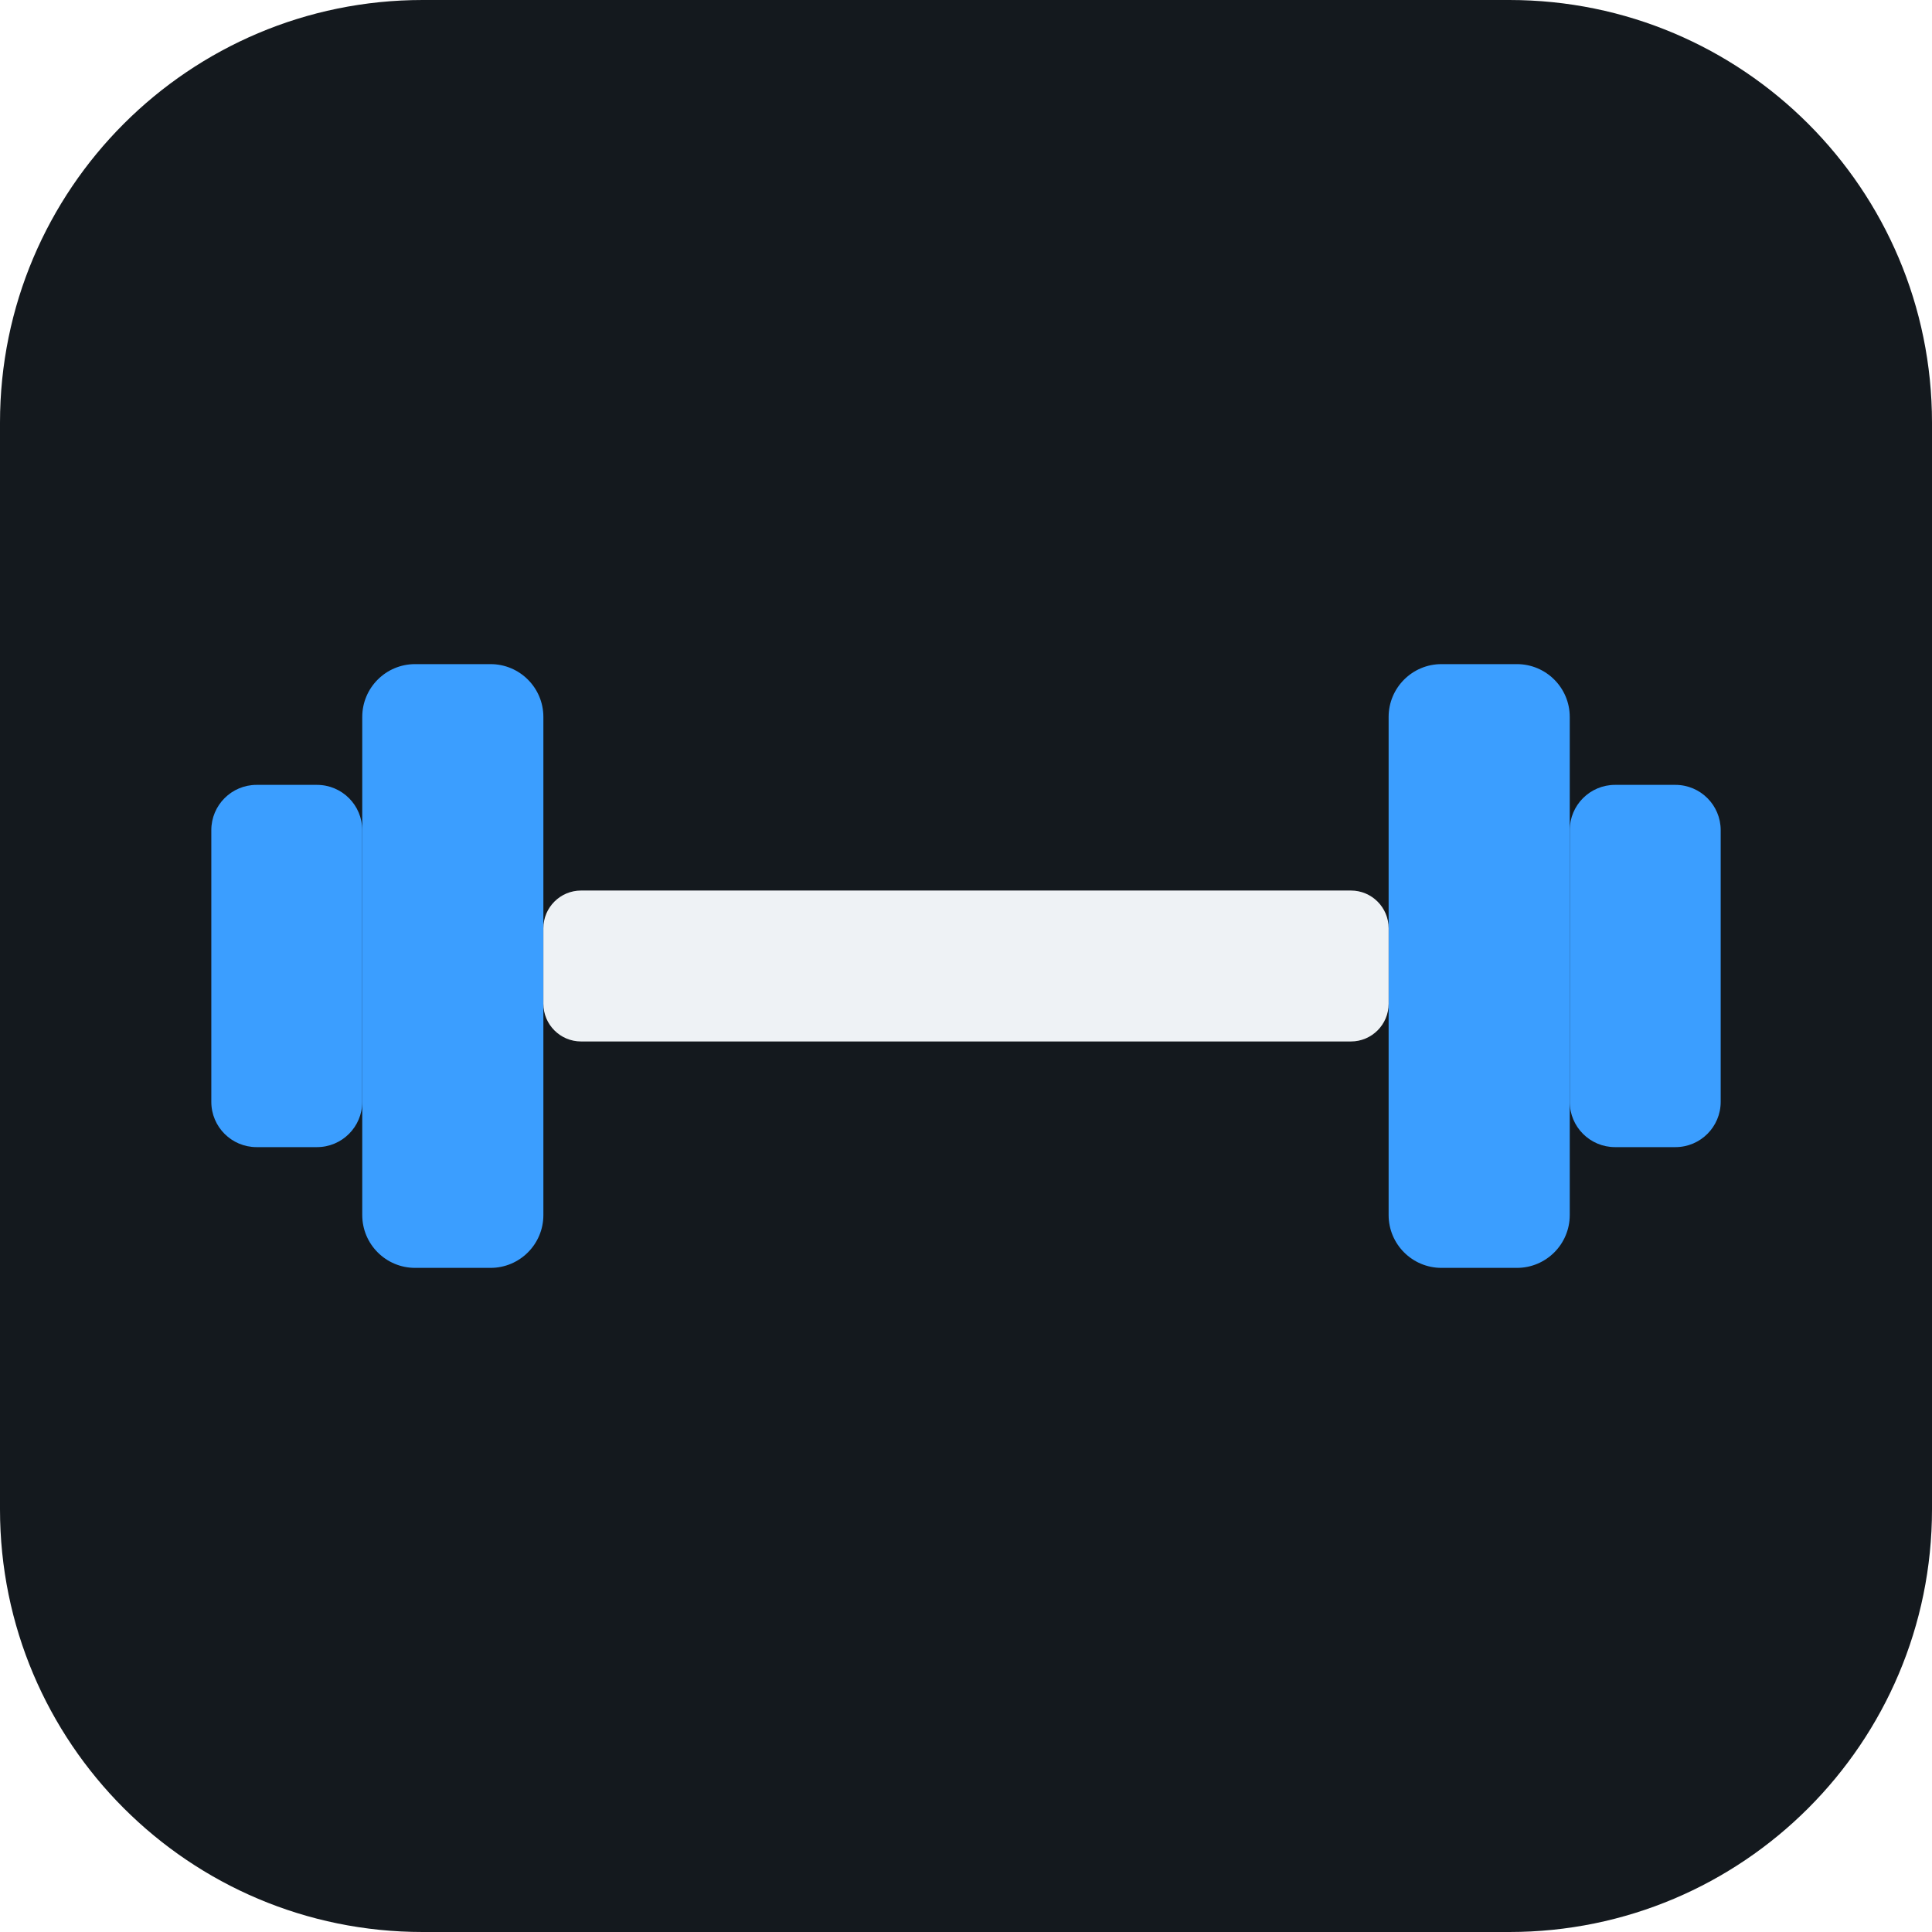
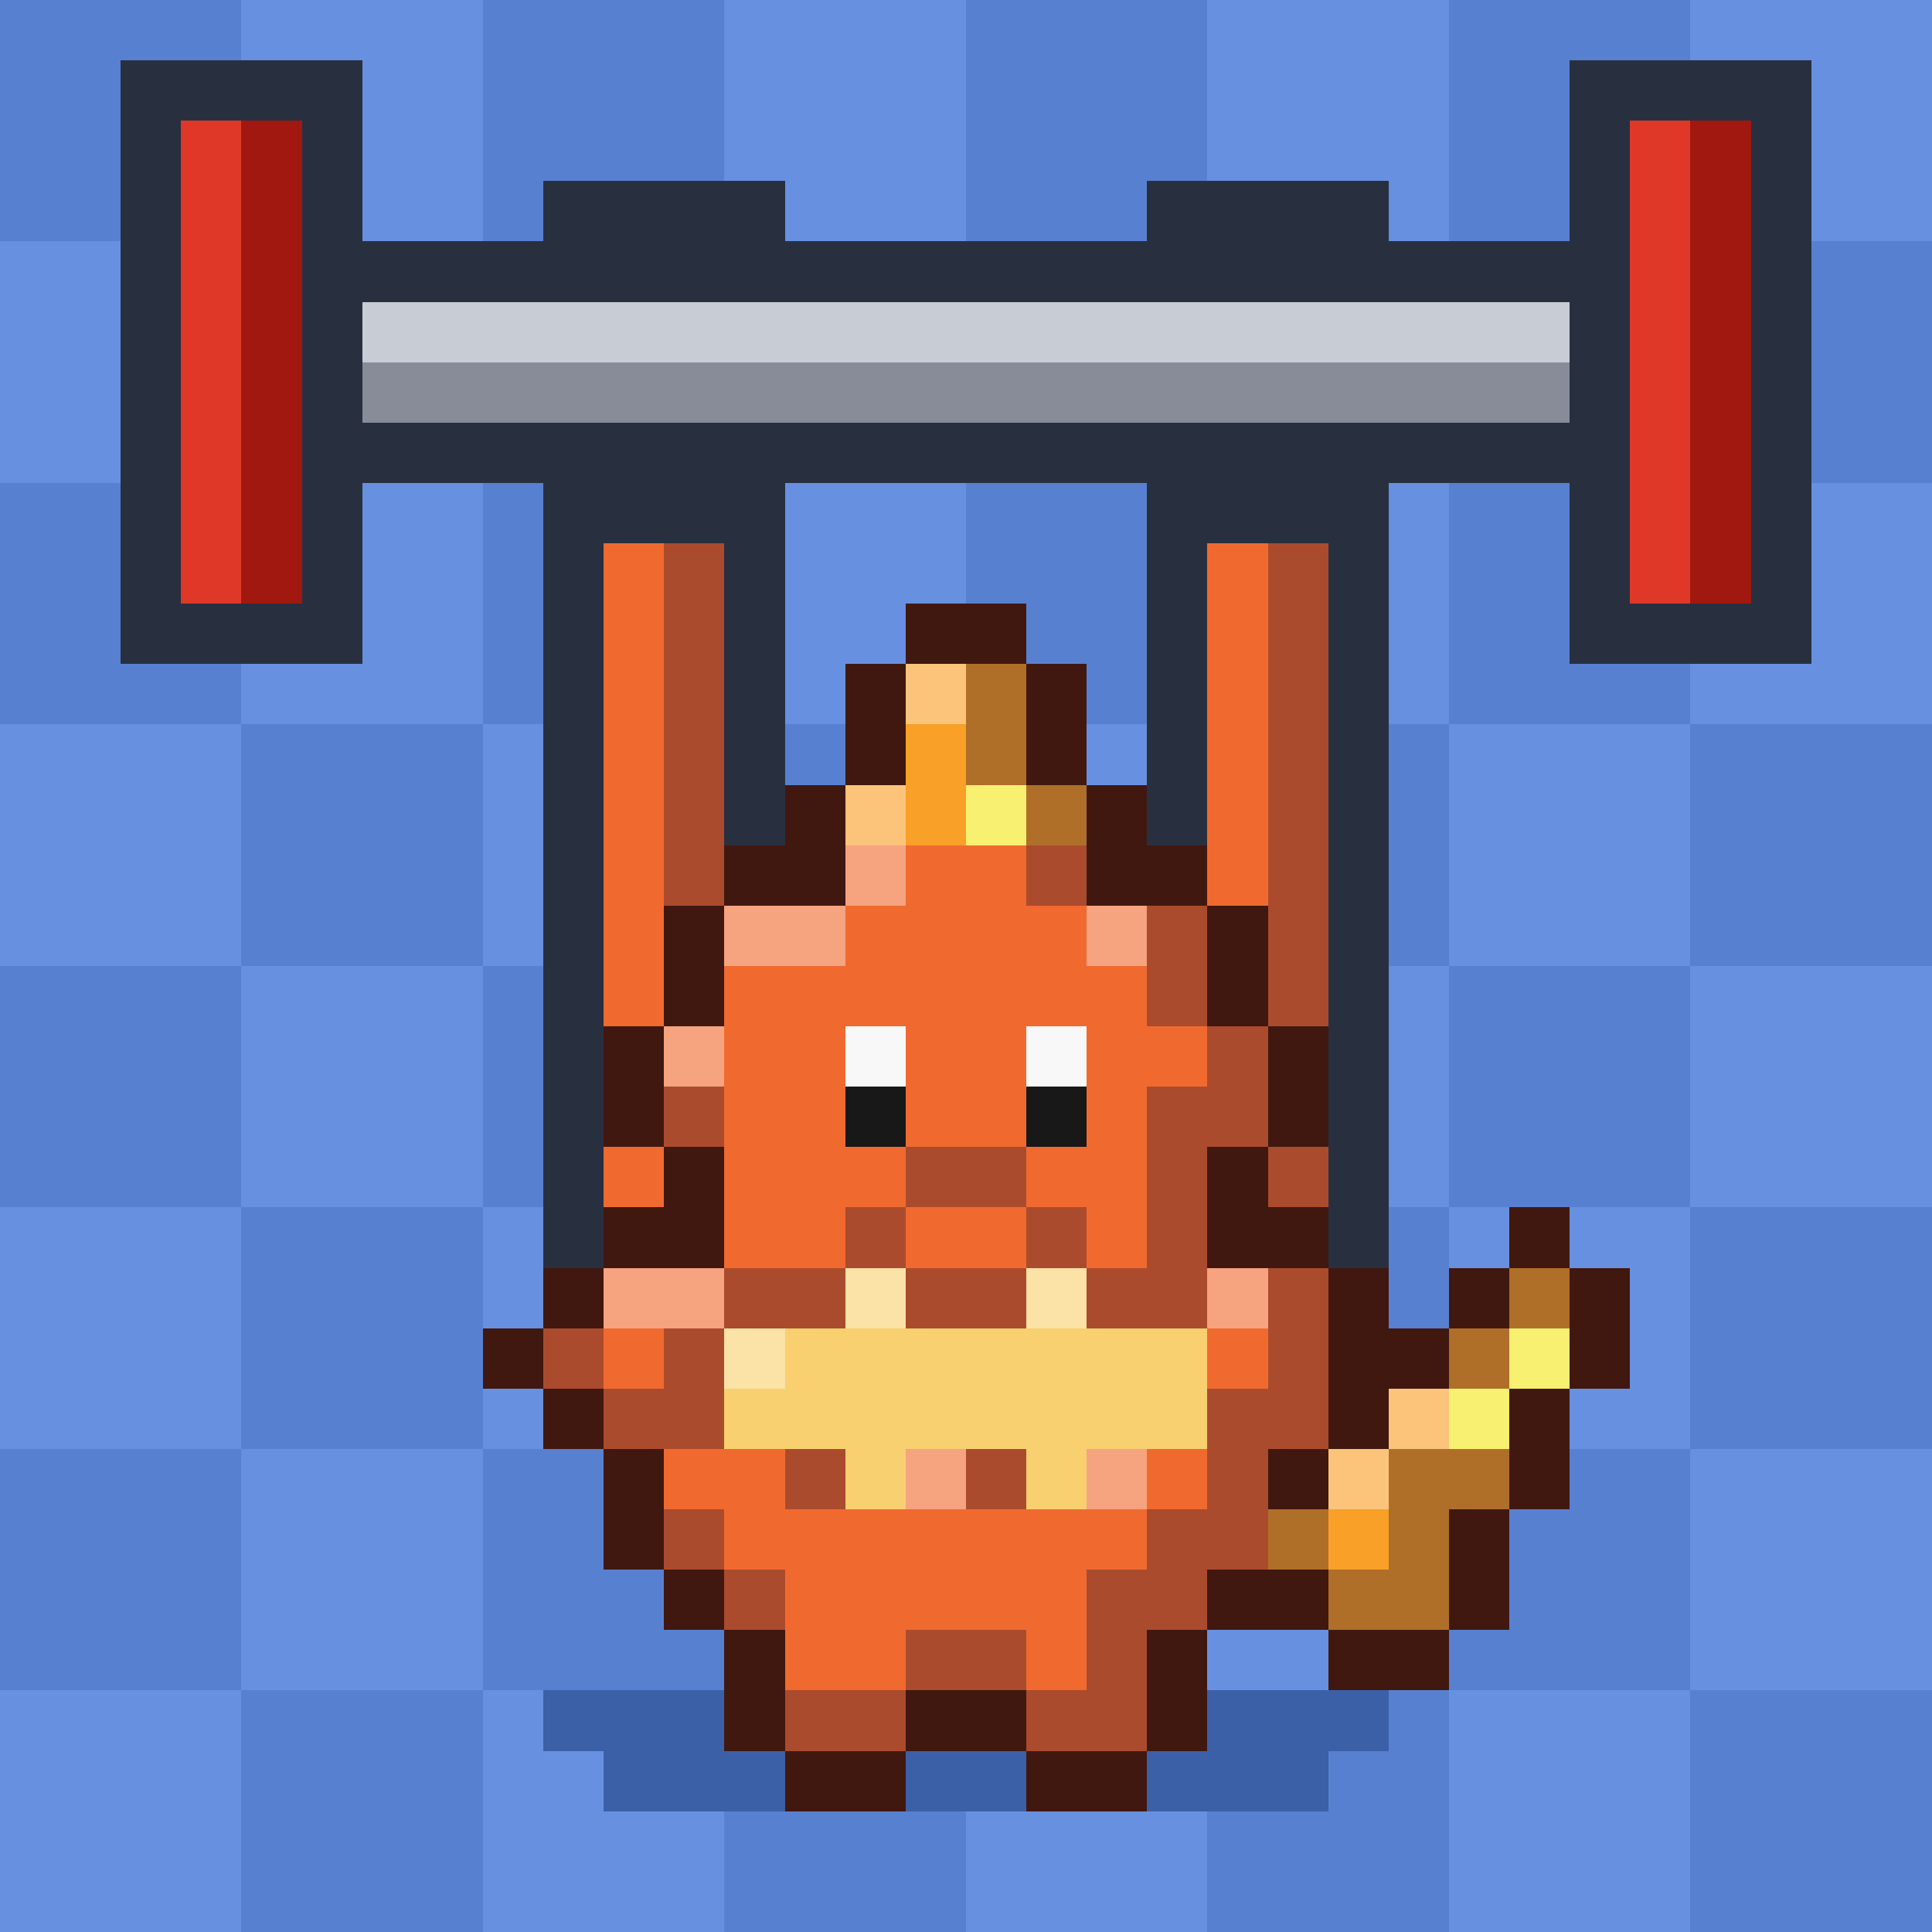
- <svg xmlns="http://www.w3.org/2000/svg" viewBox="0 0 512 512">
-   <rect width="512" height="512" rx="112" fill="#14191e" />
-   <rect x="96" y="176" width="48" height="160" rx="14" fill="#3b9eff" />
-   <rect x="368" y="176" width="48" height="160" rx="14" fill="#3b9eff" />
-   <rect x="56" y="208" width="40" height="96" rx="12" fill="#3b9eff" />
-   <rect x="416" y="208" width="40" height="96" rx="12" fill="#3b9eff" />
-   <rect x="144" y="236" width="224" height="40" rx="10" fill="#eef2f5" />
+ <svg xmlns="http://www.w3.org/2000/svg" viewBox="0 0 32 32" shape-rendering="crispEdges">
+   <rect x="0" y="0" width="4" height="1" fill="#5880d0" />
+   <rect x="4" y="0" width="4" height="1" fill="#6890e0" />
+   <rect x="8" y="0" width="4" height="1" fill="#5880d0" />
+   <rect x="12" y="0" width="4" height="1" fill="#6890e0" />
+   <rect x="16" y="0" width="4" height="1" fill="#5880d0" />
+   <rect x="20" y="0" width="4" height="1" fill="#6890e0" />
+   <rect x="24" y="0" width="4" height="1" fill="#5880d0" />
+   <rect x="28" y="0" width="4" height="1" fill="#6890e0" />
+   <rect x="0" y="1" width="2" height="1" fill="#5880d0" />
+   <rect x="2" y="1" width="4" height="1" fill="#283040" />
+   <rect x="6" y="1" width="2" height="1" fill="#6890e0" />
+   <rect x="8" y="1" width="4" height="1" fill="#5880d0" />
+   <rect x="12" y="1" width="4" height="1" fill="#6890e0" />
+   <rect x="16" y="1" width="4" height="1" fill="#5880d0" />
+   <rect x="20" y="1" width="4" height="1" fill="#6890e0" />
+   <rect x="24" y="1" width="2" height="1" fill="#5880d0" />
+   <rect x="26" y="1" width="4" height="1" fill="#283040" />
+   <rect x="30" y="1" width="2" height="1" fill="#6890e0" />
+   <rect x="0" y="2" width="2" height="1" fill="#5880d0" />
+   <rect x="2" y="2" width="1" height="1" fill="#283040" />
+   <rect x="3" y="2" width="1" height="1" fill="#e03828" />
+   <rect x="4" y="2" width="1" height="1" fill="#a01810" />
+   <rect x="5" y="2" width="1" height="1" fill="#283040" />
+   <rect x="6" y="2" width="2" height="1" fill="#6890e0" />
+   <rect x="8" y="2" width="4" height="1" fill="#5880d0" />
+   <rect x="12" y="2" width="4" height="1" fill="#6890e0" />
+   <rect x="16" y="2" width="4" height="1" fill="#5880d0" />
+   <rect x="20" y="2" width="4" height="1" fill="#6890e0" />
+   <rect x="24" y="2" width="2" height="1" fill="#5880d0" />
+   <rect x="26" y="2" width="1" height="1" fill="#283040" />
+   <rect x="27" y="2" width="1" height="1" fill="#e03828" />
+   <rect x="28" y="2" width="1" height="1" fill="#a01810" />
+   <rect x="29" y="2" width="1" height="1" fill="#283040" />
+   <rect x="30" y="2" width="2" height="1" fill="#6890e0" />
+   <rect x="0" y="3" width="2" height="1" fill="#5880d0" />
+   <rect x="2" y="3" width="1" height="1" fill="#283040" />
+   <rect x="3" y="3" width="1" height="1" fill="#e03828" />
+   <rect x="4" y="3" width="1" height="1" fill="#a01810" />
+   <rect x="5" y="3" width="1" height="1" fill="#283040" />
+   <rect x="6" y="3" width="2" height="1" fill="#6890e0" />
+   <rect x="8" y="3" width="1" height="1" fill="#5880d0" />
+   <rect x="9" y="3" width="4" height="1" fill="#283040" />
+   <rect x="13" y="3" width="3" height="1" fill="#6890e0" />
+   <rect x="16" y="3" width="3" height="1" fill="#5880d0" />
+   <rect x="19" y="3" width="4" height="1" fill="#283040" />
+   <rect x="23" y="3" width="1" height="1" fill="#6890e0" />
+   <rect x="24" y="3" width="2" height="1" fill="#5880d0" />
+   <rect x="26" y="3" width="1" height="1" fill="#283040" />
+   <rect x="27" y="3" width="1" height="1" fill="#e03828" />
+   <rect x="28" y="3" width="1" height="1" fill="#a01810" />
+   <rect x="29" y="3" width="1" height="1" fill="#283040" />
+   <rect x="30" y="3" width="2" height="1" fill="#6890e0" />
+   <rect x="0" y="4" width="2" height="1" fill="#6890e0" />
+   <rect x="2" y="4" width="1" height="1" fill="#283040" />
+   <rect x="3" y="4" width="1" height="1" fill="#e03828" />
+   <rect x="4" y="4" width="1" height="1" fill="#a01810" />
+   <rect x="5" y="4" width="22" height="1" fill="#283040" />
+   <rect x="27" y="4" width="1" height="1" fill="#e03828" />
+   <rect x="28" y="4" width="1" height="1" fill="#a01810" />
+   <rect x="29" y="4" width="1" height="1" fill="#283040" />
+   <rect x="30" y="4" width="2" height="1" fill="#5880d0" />
+   <rect x="0" y="5" width="2" height="1" fill="#6890e0" />
+   <rect x="2" y="5" width="1" height="1" fill="#283040" />
+   <rect x="3" y="5" width="1" height="1" fill="#e03828" />
+   <rect x="4" y="5" width="1" height="1" fill="#a01810" />
+   <rect x="5" y="5" width="1" height="1" fill="#283040" />
+   <rect x="6" y="5" width="20" height="1" fill="#c8ccd4" />
+   <rect x="26" y="5" width="1" height="1" fill="#283040" />
+   <rect x="27" y="5" width="1" height="1" fill="#e03828" />
+   <rect x="28" y="5" width="1" height="1" fill="#a01810" />
+   <rect x="29" y="5" width="1" height="1" fill="#283040" />
+   <rect x="30" y="5" width="2" height="1" fill="#5880d0" />
+   <rect x="0" y="6" width="2" height="1" fill="#6890e0" />
+   <rect x="2" y="6" width="1" height="1" fill="#283040" />
+   <rect x="3" y="6" width="1" height="1" fill="#e03828" />
+   <rect x="4" y="6" width="1" height="1" fill="#a01810" />
+   <rect x="5" y="6" width="1" height="1" fill="#283040" />
+   <rect x="6" y="6" width="20" height="1" fill="#888c98" />
+   <rect x="26" y="6" width="1" height="1" fill="#283040" />
+   <rect x="27" y="6" width="1" height="1" fill="#e03828" />
+   <rect x="28" y="6" width="1" height="1" fill="#a01810" />
+   <rect x="29" y="6" width="1" height="1" fill="#283040" />
+   <rect x="30" y="6" width="2" height="1" fill="#5880d0" />
+   <rect x="0" y="7" width="2" height="1" fill="#6890e0" />
+   <rect x="2" y="7" width="1" height="1" fill="#283040" />
+   <rect x="3" y="7" width="1" height="1" fill="#e03828" />
+   <rect x="4" y="7" width="1" height="1" fill="#a01810" />
+   <rect x="5" y="7" width="22" height="1" fill="#283040" />
+   <rect x="27" y="7" width="1" height="1" fill="#e03828" />
+   <rect x="28" y="7" width="1" height="1" fill="#a01810" />
+   <rect x="29" y="7" width="1" height="1" fill="#283040" />
+   <rect x="30" y="7" width="2" height="1" fill="#5880d0" />
+   <rect x="0" y="8" width="2" height="1" fill="#5880d0" />
+   <rect x="2" y="8" width="1" height="1" fill="#283040" />
+   <rect x="3" y="8" width="1" height="1" fill="#e03828" />
+   <rect x="4" y="8" width="1" height="1" fill="#a01810" />
+   <rect x="5" y="8" width="1" height="1" fill="#283040" />
+   <rect x="6" y="8" width="2" height="1" fill="#6890e0" />
+   <rect x="8" y="8" width="1" height="1" fill="#5880d0" />
+   <rect x="9" y="8" width="4" height="1" fill="#283040" />
+   <rect x="13" y="8" width="3" height="1" fill="#6890e0" />
+   <rect x="16" y="8" width="3" height="1" fill="#5880d0" />
+   <rect x="19" y="8" width="4" height="1" fill="#283040" />
+   <rect x="23" y="8" width="1" height="1" fill="#6890e0" />
+   <rect x="24" y="8" width="2" height="1" fill="#5880d0" />
+   <rect x="26" y="8" width="1" height="1" fill="#283040" />
+   <rect x="27" y="8" width="1" height="1" fill="#e03828" />
+   <rect x="28" y="8" width="1" height="1" fill="#a01810" />
+   <rect x="29" y="8" width="1" height="1" fill="#283040" />
+   <rect x="30" y="8" width="2" height="1" fill="#6890e0" />
+   <rect x="0" y="9" width="2" height="1" fill="#5880d0" />
+   <rect x="2" y="9" width="1" height="1" fill="#283040" />
+   <rect x="3" y="9" width="1" height="1" fill="#e03828" />
+   <rect x="4" y="9" width="1" height="1" fill="#a01810" />
+   <rect x="5" y="9" width="1" height="1" fill="#283040" />
+   <rect x="6" y="9" width="2" height="1" fill="#6890e0" />
+   <rect x="8" y="9" width="1" height="1" fill="#5880d0" />
+   <rect x="9" y="9" width="1" height="1" fill="#283040" />
+   <rect x="10" y="9" width="1" height="1" fill="#f06a30" />
+   <rect x="11" y="9" width="1" height="1" fill="#ab4b2d" />
+   <rect x="12" y="9" width="1" height="1" fill="#283040" />
+   <rect x="13" y="9" width="3" height="1" fill="#6890e0" />
+   <rect x="16" y="9" width="3" height="1" fill="#5880d0" />
+   <rect x="19" y="9" width="1" height="1" fill="#283040" />
+   <rect x="20" y="9" width="1" height="1" fill="#f06a30" />
+   <rect x="21" y="9" width="1" height="1" fill="#ab4b2d" />
+   <rect x="22" y="9" width="1" height="1" fill="#283040" />
+   <rect x="23" y="9" width="1" height="1" fill="#6890e0" />
+   <rect x="24" y="9" width="2" height="1" fill="#5880d0" />
+   <rect x="26" y="9" width="1" height="1" fill="#283040" />
+   <rect x="27" y="9" width="1" height="1" fill="#e03828" />
+   <rect x="28" y="9" width="1" height="1" fill="#a01810" />
+   <rect x="29" y="9" width="1" height="1" fill="#283040" />
+   <rect x="30" y="9" width="2" height="1" fill="#6890e0" />
+   <rect x="0" y="10" width="2" height="1" fill="#5880d0" />
+   <rect x="2" y="10" width="4" height="1" fill="#283040" />
+   <rect x="6" y="10" width="2" height="1" fill="#6890e0" />
+   <rect x="8" y="10" width="1" height="1" fill="#5880d0" />
+   <rect x="9" y="10" width="1" height="1" fill="#283040" />
+   <rect x="10" y="10" width="1" height="1" fill="#f06a30" />
+   <rect x="11" y="10" width="1" height="1" fill="#ab4b2d" />
+   <rect x="12" y="10" width="1" height="1" fill="#283040" />
+   <rect x="13" y="10" width="2" height="1" fill="#6890e0" />
+   <rect x="15" y="10" width="2" height="1" fill="#401810" />
+   <rect x="17" y="10" width="2" height="1" fill="#5880d0" />
+   <rect x="19" y="10" width="1" height="1" fill="#283040" />
+   <rect x="20" y="10" width="1" height="1" fill="#f06a30" />
+   <rect x="21" y="10" width="1" height="1" fill="#ab4b2d" />
+   <rect x="22" y="10" width="1" height="1" fill="#283040" />
+   <rect x="23" y="10" width="1" height="1" fill="#6890e0" />
+   <rect x="24" y="10" width="2" height="1" fill="#5880d0" />
+   <rect x="26" y="10" width="4" height="1" fill="#283040" />
+   <rect x="30" y="10" width="2" height="1" fill="#6890e0" />
+   <rect x="0" y="11" width="4" height="1" fill="#5880d0" />
+   <rect x="4" y="11" width="4" height="1" fill="#6890e0" />
+   <rect x="8" y="11" width="1" height="1" fill="#5880d0" />
+   <rect x="9" y="11" width="1" height="1" fill="#283040" />
+   <rect x="10" y="11" width="1" height="1" fill="#f06a30" />
+   <rect x="11" y="11" width="1" height="1" fill="#ab4b2d" />
+   <rect x="12" y="11" width="1" height="1" fill="#283040" />
+   <rect x="13" y="11" width="1" height="1" fill="#6890e0" />
+   <rect x="14" y="11" width="1" height="1" fill="#401810" />
+   <rect x="15" y="11" width="1" height="1" fill="#fbc47a" />
+   <rect x="16" y="11" width="1" height="1" fill="#b06f28" />
+   <rect x="17" y="11" width="1" height="1" fill="#401810" />
+   <rect x="18" y="11" width="1" height="1" fill="#5880d0" />
+   <rect x="19" y="11" width="1" height="1" fill="#283040" />
+   <rect x="20" y="11" width="1" height="1" fill="#f06a30" />
+   <rect x="21" y="11" width="1" height="1" fill="#ab4b2d" />
+   <rect x="22" y="11" width="1" height="1" fill="#283040" />
+   <rect x="23" y="11" width="1" height="1" fill="#6890e0" />
+   <rect x="24" y="11" width="4" height="1" fill="#5880d0" />
+   <rect x="28" y="11" width="4" height="1" fill="#6890e0" />
+   <rect x="0" y="12" width="4" height="1" fill="#6890e0" />
+   <rect x="4" y="12" width="4" height="1" fill="#5880d0" />
+   <rect x="8" y="12" width="1" height="1" fill="#6890e0" />
+   <rect x="9" y="12" width="1" height="1" fill="#283040" />
+   <rect x="10" y="12" width="1" height="1" fill="#f06a30" />
+   <rect x="11" y="12" width="1" height="1" fill="#ab4b2d" />
+   <rect x="12" y="12" width="1" height="1" fill="#283040" />
+   <rect x="13" y="12" width="1" height="1" fill="#5880d0" />
+   <rect x="14" y="12" width="1" height="1" fill="#401810" />
+   <rect x="15" y="12" width="1" height="1" fill="#f8a028" />
+   <rect x="16" y="12" width="1" height="1" fill="#b06f28" />
+   <rect x="17" y="12" width="1" height="1" fill="#401810" />
+   <rect x="18" y="12" width="1" height="1" fill="#6890e0" />
+   <rect x="19" y="12" width="1" height="1" fill="#283040" />
+   <rect x="20" y="12" width="1" height="1" fill="#f06a30" />
+   <rect x="21" y="12" width="1" height="1" fill="#ab4b2d" />
+   <rect x="22" y="12" width="1" height="1" fill="#283040" />
+   <rect x="23" y="12" width="1" height="1" fill="#5880d0" />
+   <rect x="24" y="12" width="4" height="1" fill="#6890e0" />
+   <rect x="28" y="12" width="4" height="1" fill="#5880d0" />
+   <rect x="0" y="13" width="4" height="1" fill="#6890e0" />
+   <rect x="4" y="13" width="4" height="1" fill="#5880d0" />
+   <rect x="8" y="13" width="1" height="1" fill="#6890e0" />
+   <rect x="9" y="13" width="1" height="1" fill="#283040" />
+   <rect x="10" y="13" width="1" height="1" fill="#f06a30" />
+   <rect x="11" y="13" width="1" height="1" fill="#ab4b2d" />
+   <rect x="12" y="13" width="1" height="1" fill="#283040" />
+   <rect x="13" y="13" width="1" height="1" fill="#401810" />
+   <rect x="14" y="13" width="1" height="1" fill="#fbc47a" />
+   <rect x="15" y="13" width="1" height="1" fill="#f8a028" />
+   <rect x="16" y="13" width="1" height="1" fill="#f8f070" />
+   <rect x="17" y="13" width="1" height="1" fill="#b06f28" />
+   <rect x="18" y="13" width="1" height="1" fill="#401810" />
+   <rect x="19" y="13" width="1" height="1" fill="#283040" />
+   <rect x="20" y="13" width="1" height="1" fill="#f06a30" />
+   <rect x="21" y="13" width="1" height="1" fill="#ab4b2d" />
+   <rect x="22" y="13" width="1" height="1" fill="#283040" />
+   <rect x="23" y="13" width="1" height="1" fill="#5880d0" />
+   <rect x="24" y="13" width="4" height="1" fill="#6890e0" />
+   <rect x="28" y="13" width="4" height="1" fill="#5880d0" />
+   <rect x="0" y="14" width="4" height="1" fill="#6890e0" />
+   <rect x="4" y="14" width="4" height="1" fill="#5880d0" />
+   <rect x="8" y="14" width="1" height="1" fill="#6890e0" />
+   <rect x="9" y="14" width="1" height="1" fill="#283040" />
+   <rect x="10" y="14" width="1" height="1" fill="#f06a30" />
+   <rect x="11" y="14" width="1" height="1" fill="#ab4b2d" />
+   <rect x="12" y="14" width="2" height="1" fill="#401810" />
+   <rect x="14" y="14" width="1" height="1" fill="#f6a37f" />
+   <rect x="15" y="14" width="2" height="1" fill="#f06a30" />
+   <rect x="17" y="14" width="1" height="1" fill="#ab4b2d" />
+   <rect x="18" y="14" width="2" height="1" fill="#401810" />
+   <rect x="20" y="14" width="1" height="1" fill="#f06a30" />
+   <rect x="21" y="14" width="1" height="1" fill="#ab4b2d" />
+   <rect x="22" y="14" width="1" height="1" fill="#283040" />
+   <rect x="23" y="14" width="1" height="1" fill="#5880d0" />
+   <rect x="24" y="14" width="4" height="1" fill="#6890e0" />
+   <rect x="28" y="14" width="4" height="1" fill="#5880d0" />
+   <rect x="0" y="15" width="4" height="1" fill="#6890e0" />
+   <rect x="4" y="15" width="4" height="1" fill="#5880d0" />
+   <rect x="8" y="15" width="1" height="1" fill="#6890e0" />
+   <rect x="9" y="15" width="1" height="1" fill="#283040" />
+   <rect x="10" y="15" width="1" height="1" fill="#f06a30" />
+   <rect x="11" y="15" width="1" height="1" fill="#401810" />
+   <rect x="12" y="15" width="2" height="1" fill="#f6a37f" />
+   <rect x="14" y="15" width="4" height="1" fill="#f06a30" />
+   <rect x="18" y="15" width="1" height="1" fill="#f6a37f" />
+   <rect x="19" y="15" width="1" height="1" fill="#ab4b2d" />
+   <rect x="20" y="15" width="1" height="1" fill="#401810" />
+   <rect x="21" y="15" width="1" height="1" fill="#ab4b2d" />
+   <rect x="22" y="15" width="1" height="1" fill="#283040" />
+   <rect x="23" y="15" width="1" height="1" fill="#5880d0" />
+   <rect x="24" y="15" width="4" height="1" fill="#6890e0" />
+   <rect x="28" y="15" width="4" height="1" fill="#5880d0" />
+   <rect x="0" y="16" width="4" height="1" fill="#5880d0" />
+   <rect x="4" y="16" width="4" height="1" fill="#6890e0" />
+   <rect x="8" y="16" width="1" height="1" fill="#5880d0" />
+   <rect x="9" y="16" width="1" height="1" fill="#283040" />
+   <rect x="10" y="16" width="1" height="1" fill="#f06a30" />
+   <rect x="11" y="16" width="1" height="1" fill="#401810" />
+   <rect x="12" y="16" width="7" height="1" fill="#f06a30" />
+   <rect x="19" y="16" width="1" height="1" fill="#ab4b2d" />
+   <rect x="20" y="16" width="1" height="1" fill="#401810" />
+   <rect x="21" y="16" width="1" height="1" fill="#ab4b2d" />
+   <rect x="22" y="16" width="1" height="1" fill="#283040" />
+   <rect x="23" y="16" width="1" height="1" fill="#6890e0" />
+   <rect x="24" y="16" width="4" height="1" fill="#5880d0" />
+   <rect x="28" y="16" width="4" height="1" fill="#6890e0" />
+   <rect x="0" y="17" width="4" height="1" fill="#5880d0" />
+   <rect x="4" y="17" width="4" height="1" fill="#6890e0" />
+   <rect x="8" y="17" width="1" height="1" fill="#5880d0" />
+   <rect x="9" y="17" width="1" height="1" fill="#283040" />
+   <rect x="10" y="17" width="1" height="1" fill="#401810" />
+   <rect x="11" y="17" width="1" height="1" fill="#f6a37f" />
+   <rect x="12" y="17" width="2" height="1" fill="#f06a30" />
+   <rect x="14" y="17" width="1" height="1" fill="#f8f8f8" />
+   <rect x="15" y="17" width="2" height="1" fill="#f06a30" />
+   <rect x="17" y="17" width="1" height="1" fill="#f8f8f8" />
+   <rect x="18" y="17" width="2" height="1" fill="#f06a30" />
+   <rect x="20" y="17" width="1" height="1" fill="#ab4b2d" />
+   <rect x="21" y="17" width="1" height="1" fill="#401810" />
+   <rect x="22" y="17" width="1" height="1" fill="#283040" />
+   <rect x="23" y="17" width="1" height="1" fill="#6890e0" />
+   <rect x="24" y="17" width="4" height="1" fill="#5880d0" />
+   <rect x="28" y="17" width="4" height="1" fill="#6890e0" />
+   <rect x="0" y="18" width="4" height="1" fill="#5880d0" />
+   <rect x="4" y="18" width="4" height="1" fill="#6890e0" />
+   <rect x="8" y="18" width="1" height="1" fill="#5880d0" />
+   <rect x="9" y="18" width="1" height="1" fill="#283040" />
+   <rect x="10" y="18" width="1" height="1" fill="#401810" />
+   <rect x="11" y="18" width="1" height="1" fill="#ab4b2d" />
+   <rect x="12" y="18" width="2" height="1" fill="#f06a30" />
+   <rect x="14" y="18" width="1" height="1" fill="#181818" />
+   <rect x="15" y="18" width="2" height="1" fill="#f06a30" />
+   <rect x="17" y="18" width="1" height="1" fill="#181818" />
+   <rect x="18" y="18" width="1" height="1" fill="#f06a30" />
+   <rect x="19" y="18" width="2" height="1" fill="#ab4b2d" />
+   <rect x="21" y="18" width="1" height="1" fill="#401810" />
+   <rect x="22" y="18" width="1" height="1" fill="#283040" />
+   <rect x="23" y="18" width="1" height="1" fill="#6890e0" />
+   <rect x="24" y="18" width="4" height="1" fill="#5880d0" />
+   <rect x="28" y="18" width="4" height="1" fill="#6890e0" />
+   <rect x="0" y="19" width="4" height="1" fill="#5880d0" />
+   <rect x="4" y="19" width="4" height="1" fill="#6890e0" />
+   <rect x="8" y="19" width="1" height="1" fill="#5880d0" />
+   <rect x="9" y="19" width="1" height="1" fill="#283040" />
+   <rect x="10" y="19" width="1" height="1" fill="#f06a30" />
+   <rect x="11" y="19" width="1" height="1" fill="#401810" />
+   <rect x="12" y="19" width="3" height="1" fill="#f06a30" />
+   <rect x="15" y="19" width="2" height="1" fill="#ab4b2d" />
+   <rect x="17" y="19" width="2" height="1" fill="#f06a30" />
+   <rect x="19" y="19" width="1" height="1" fill="#ab4b2d" />
+   <rect x="20" y="19" width="1" height="1" fill="#401810" />
+   <rect x="21" y="19" width="1" height="1" fill="#ab4b2d" />
+   <rect x="22" y="19" width="1" height="1" fill="#283040" />
+   <rect x="23" y="19" width="1" height="1" fill="#6890e0" />
+   <rect x="24" y="19" width="4" height="1" fill="#5880d0" />
+   <rect x="28" y="19" width="4" height="1" fill="#6890e0" />
+   <rect x="0" y="20" width="4" height="1" fill="#6890e0" />
+   <rect x="4" y="20" width="4" height="1" fill="#5880d0" />
+   <rect x="8" y="20" width="1" height="1" fill="#6890e0" />
+   <rect x="9" y="20" width="1" height="1" fill="#283040" />
+   <rect x="10" y="20" width="2" height="1" fill="#401810" />
+   <rect x="12" y="20" width="2" height="1" fill="#f06a30" />
+   <rect x="14" y="20" width="1" height="1" fill="#ab4b2d" />
+   <rect x="15" y="20" width="2" height="1" fill="#f06a30" />
+   <rect x="17" y="20" width="1" height="1" fill="#ab4b2d" />
+   <rect x="18" y="20" width="1" height="1" fill="#f06a30" />
+   <rect x="19" y="20" width="1" height="1" fill="#ab4b2d" />
+   <rect x="20" y="20" width="2" height="1" fill="#401810" />
+   <rect x="22" y="20" width="1" height="1" fill="#283040" />
+   <rect x="23" y="20" width="1" height="1" fill="#5880d0" />
+   <rect x="24" y="20" width="1" height="1" fill="#6890e0" />
+   <rect x="25" y="20" width="1" height="1" fill="#401810" />
+   <rect x="26" y="20" width="2" height="1" fill="#6890e0" />
+   <rect x="28" y="20" width="4" height="1" fill="#5880d0" />
+   <rect x="0" y="21" width="4" height="1" fill="#6890e0" />
+   <rect x="4" y="21" width="4" height="1" fill="#5880d0" />
+   <rect x="8" y="21" width="1" height="1" fill="#6890e0" />
+   <rect x="9" y="21" width="1" height="1" fill="#401810" />
+   <rect x="10" y="21" width="2" height="1" fill="#f6a37f" />
+   <rect x="12" y="21" width="2" height="1" fill="#ab4b2d" />
+   <rect x="14" y="21" width="1" height="1" fill="#fbe2a6" />
+   <rect x="15" y="21" width="2" height="1" fill="#ab4b2d" />
+   <rect x="17" y="21" width="1" height="1" fill="#fbe2a6" />
+   <rect x="18" y="21" width="2" height="1" fill="#ab4b2d" />
+   <rect x="20" y="21" width="1" height="1" fill="#f6a37f" />
+   <rect x="21" y="21" width="1" height="1" fill="#ab4b2d" />
+   <rect x="22" y="21" width="1" height="1" fill="#401810" />
+   <rect x="23" y="21" width="1" height="1" fill="#5880d0" />
+   <rect x="24" y="21" width="1" height="1" fill="#401810" />
+   <rect x="25" y="21" width="1" height="1" fill="#b06f28" />
+   <rect x="26" y="21" width="1" height="1" fill="#401810" />
+   <rect x="27" y="21" width="1" height="1" fill="#6890e0" />
+   <rect x="28" y="21" width="4" height="1" fill="#5880d0" />
+   <rect x="0" y="22" width="4" height="1" fill="#6890e0" />
+   <rect x="4" y="22" width="4" height="1" fill="#5880d0" />
+   <rect x="8" y="22" width="1" height="1" fill="#401810" />
+   <rect x="9" y="22" width="1" height="1" fill="#ab4b2d" />
+   <rect x="10" y="22" width="1" height="1" fill="#f06a30" />
+   <rect x="11" y="22" width="1" height="1" fill="#ab4b2d" />
+   <rect x="12" y="22" width="1" height="1" fill="#fbe2a6" />
+   <rect x="13" y="22" width="7" height="1" fill="#f8d070" />
+   <rect x="20" y="22" width="1" height="1" fill="#f06a30" />
+   <rect x="21" y="22" width="1" height="1" fill="#ab4b2d" />
+   <rect x="22" y="22" width="2" height="1" fill="#401810" />
+   <rect x="24" y="22" width="1" height="1" fill="#b06f28" />
+   <rect x="25" y="22" width="1" height="1" fill="#f8f070" />
+   <rect x="26" y="22" width="1" height="1" fill="#401810" />
+   <rect x="27" y="22" width="1" height="1" fill="#6890e0" />
+   <rect x="28" y="22" width="4" height="1" fill="#5880d0" />
+   <rect x="0" y="23" width="4" height="1" fill="#6890e0" />
+   <rect x="4" y="23" width="4" height="1" fill="#5880d0" />
+   <rect x="8" y="23" width="1" height="1" fill="#6890e0" />
+   <rect x="9" y="23" width="1" height="1" fill="#401810" />
+   <rect x="10" y="23" width="2" height="1" fill="#ab4b2d" />
+   <rect x="12" y="23" width="8" height="1" fill="#f8d070" />
+   <rect x="20" y="23" width="2" height="1" fill="#ab4b2d" />
+   <rect x="22" y="23" width="1" height="1" fill="#401810" />
+   <rect x="23" y="23" width="1" height="1" fill="#fbc47a" />
+   <rect x="24" y="23" width="1" height="1" fill="#f8f070" />
+   <rect x="25" y="23" width="1" height="1" fill="#401810" />
+   <rect x="26" y="23" width="2" height="1" fill="#6890e0" />
+   <rect x="28" y="23" width="4" height="1" fill="#5880d0" />
+   <rect x="0" y="24" width="4" height="1" fill="#5880d0" />
+   <rect x="4" y="24" width="4" height="1" fill="#6890e0" />
+   <rect x="8" y="24" width="2" height="1" fill="#5880d0" />
+   <rect x="10" y="24" width="1" height="1" fill="#401810" />
+   <rect x="11" y="24" width="2" height="1" fill="#f06a30" />
+   <rect x="13" y="24" width="1" height="1" fill="#ab4b2d" />
+   <rect x="14" y="24" width="1" height="1" fill="#f8d070" />
+   <rect x="15" y="24" width="1" height="1" fill="#f6a37f" />
+   <rect x="16" y="24" width="1" height="1" fill="#ab4b2d" />
+   <rect x="17" y="24" width="1" height="1" fill="#f8d070" />
+   <rect x="18" y="24" width="1" height="1" fill="#f6a37f" />
+   <rect x="19" y="24" width="1" height="1" fill="#f06a30" />
+   <rect x="20" y="24" width="1" height="1" fill="#ab4b2d" />
+   <rect x="21" y="24" width="1" height="1" fill="#401810" />
+   <rect x="22" y="24" width="1" height="1" fill="#fbc47a" />
+   <rect x="23" y="24" width="2" height="1" fill="#b06f28" />
+   <rect x="25" y="24" width="1" height="1" fill="#401810" />
+   <rect x="26" y="24" width="2" height="1" fill="#5880d0" />
+   <rect x="28" y="24" width="4" height="1" fill="#6890e0" />
+   <rect x="0" y="25" width="4" height="1" fill="#5880d0" />
+   <rect x="4" y="25" width="4" height="1" fill="#6890e0" />
+   <rect x="8" y="25" width="2" height="1" fill="#5880d0" />
+   <rect x="10" y="25" width="1" height="1" fill="#401810" />
+   <rect x="11" y="25" width="1" height="1" fill="#ab4b2d" />
+   <rect x="12" y="25" width="7" height="1" fill="#f06a30" />
+   <rect x="19" y="25" width="2" height="1" fill="#ab4b2d" />
+   <rect x="21" y="25" width="1" height="1" fill="#b06f28" />
+   <rect x="22" y="25" width="1" height="1" fill="#f8a028" />
+   <rect x="23" y="25" width="1" height="1" fill="#b06f28" />
+   <rect x="24" y="25" width="1" height="1" fill="#401810" />
+   <rect x="25" y="25" width="3" height="1" fill="#5880d0" />
+   <rect x="28" y="25" width="4" height="1" fill="#6890e0" />
+   <rect x="0" y="26" width="4" height="1" fill="#5880d0" />
+   <rect x="4" y="26" width="4" height="1" fill="#6890e0" />
+   <rect x="8" y="26" width="3" height="1" fill="#5880d0" />
+   <rect x="11" y="26" width="1" height="1" fill="#401810" />
+   <rect x="12" y="26" width="1" height="1" fill="#ab4b2d" />
+   <rect x="13" y="26" width="5" height="1" fill="#f06a30" />
+   <rect x="18" y="26" width="2" height="1" fill="#ab4b2d" />
+   <rect x="20" y="26" width="2" height="1" fill="#401810" />
+   <rect x="22" y="26" width="2" height="1" fill="#b06f28" />
+   <rect x="24" y="26" width="1" height="1" fill="#401810" />
+   <rect x="25" y="26" width="3" height="1" fill="#5880d0" />
+   <rect x="28" y="26" width="4" height="1" fill="#6890e0" />
+   <rect x="0" y="27" width="4" height="1" fill="#5880d0" />
+   <rect x="4" y="27" width="4" height="1" fill="#6890e0" />
+   <rect x="8" y="27" width="4" height="1" fill="#5880d0" />
+   <rect x="12" y="27" width="1" height="1" fill="#401810" />
+   <rect x="13" y="27" width="2" height="1" fill="#f06a30" />
+   <rect x="15" y="27" width="2" height="1" fill="#ab4b2d" />
+   <rect x="17" y="27" width="1" height="1" fill="#f06a30" />
+   <rect x="18" y="27" width="1" height="1" fill="#ab4b2d" />
+   <rect x="19" y="27" width="1" height="1" fill="#401810" />
+   <rect x="20" y="27" width="2" height="1" fill="#6890e0" />
+   <rect x="22" y="27" width="2" height="1" fill="#401810" />
+   <rect x="24" y="27" width="4" height="1" fill="#5880d0" />
+   <rect x="28" y="27" width="4" height="1" fill="#6890e0" />
+   <rect x="0" y="28" width="4" height="1" fill="#6890e0" />
+   <rect x="4" y="28" width="4" height="1" fill="#5880d0" />
+   <rect x="8" y="28" width="1" height="1" fill="#6890e0" />
+   <rect x="9" y="28" width="3" height="1" fill="#3c60a8" />
+   <rect x="12" y="28" width="1" height="1" fill="#401810" />
+   <rect x="13" y="28" width="2" height="1" fill="#ab4b2d" />
+   <rect x="15" y="28" width="2" height="1" fill="#401810" />
+   <rect x="17" y="28" width="2" height="1" fill="#ab4b2d" />
+   <rect x="19" y="28" width="1" height="1" fill="#401810" />
+   <rect x="20" y="28" width="3" height="1" fill="#3c60a8" />
+   <rect x="23" y="28" width="1" height="1" fill="#5880d0" />
+   <rect x="24" y="28" width="4" height="1" fill="#6890e0" />
+   <rect x="28" y="28" width="4" height="1" fill="#5880d0" />
+   <rect x="0" y="29" width="4" height="1" fill="#6890e0" />
+   <rect x="4" y="29" width="4" height="1" fill="#5880d0" />
+   <rect x="8" y="29" width="2" height="1" fill="#6890e0" />
+   <rect x="10" y="29" width="3" height="1" fill="#3c60a8" />
+   <rect x="13" y="29" width="2" height="1" fill="#401810" />
+   <rect x="15" y="29" width="2" height="1" fill="#3c60a8" />
+   <rect x="17" y="29" width="2" height="1" fill="#401810" />
+   <rect x="19" y="29" width="3" height="1" fill="#3c60a8" />
+   <rect x="22" y="29" width="2" height="1" fill="#5880d0" />
+   <rect x="24" y="29" width="4" height="1" fill="#6890e0" />
+   <rect x="28" y="29" width="4" height="1" fill="#5880d0" />
+   <rect x="0" y="30" width="4" height="1" fill="#6890e0" />
+   <rect x="4" y="30" width="4" height="1" fill="#5880d0" />
+   <rect x="8" y="30" width="4" height="1" fill="#6890e0" />
+   <rect x="12" y="30" width="4" height="1" fill="#5880d0" />
+   <rect x="16" y="30" width="4" height="1" fill="#6890e0" />
+   <rect x="20" y="30" width="4" height="1" fill="#5880d0" />
+   <rect x="24" y="30" width="4" height="1" fill="#6890e0" />
+   <rect x="28" y="30" width="4" height="1" fill="#5880d0" />
+   <rect x="0" y="31" width="4" height="1" fill="#6890e0" />
+   <rect x="4" y="31" width="4" height="1" fill="#5880d0" />
+   <rect x="8" y="31" width="4" height="1" fill="#6890e0" />
+   <rect x="12" y="31" width="4" height="1" fill="#5880d0" />
+   <rect x="16" y="31" width="4" height="1" fill="#6890e0" />
+   <rect x="20" y="31" width="4" height="1" fill="#5880d0" />
+   <rect x="24" y="31" width="4" height="1" fill="#6890e0" />
+   <rect x="28" y="31" width="4" height="1" fill="#5880d0" />
</svg>
